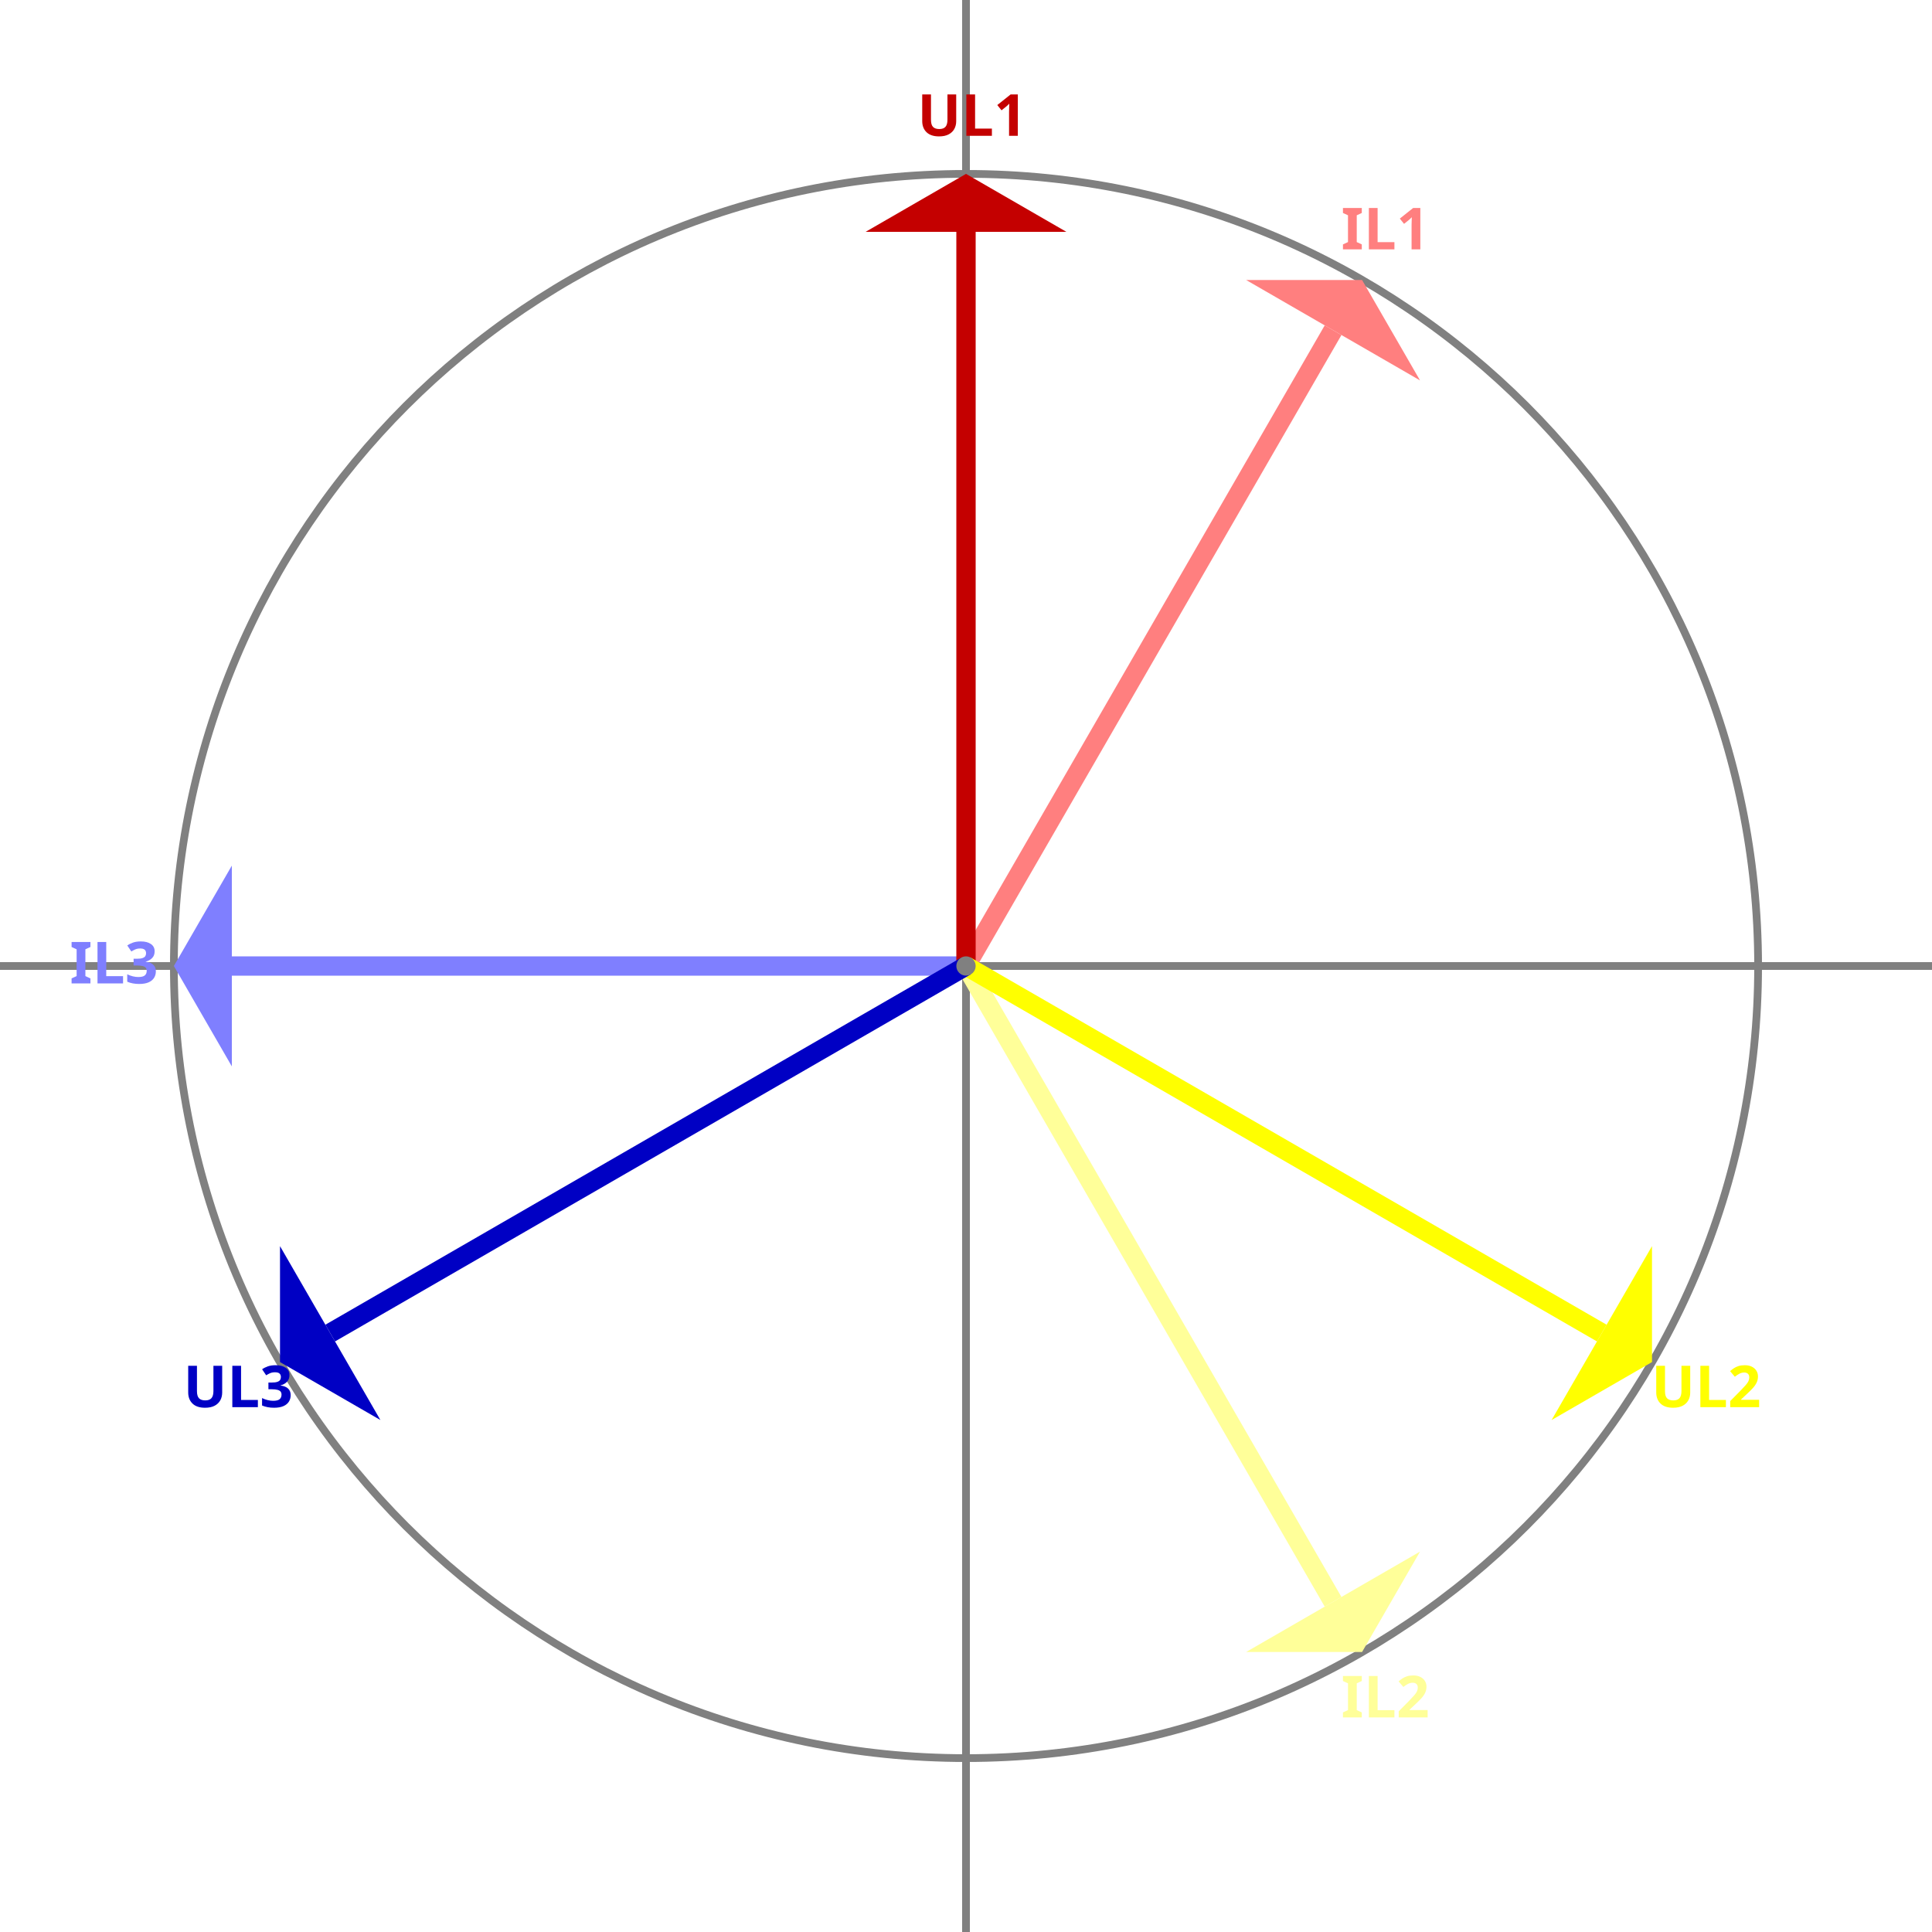
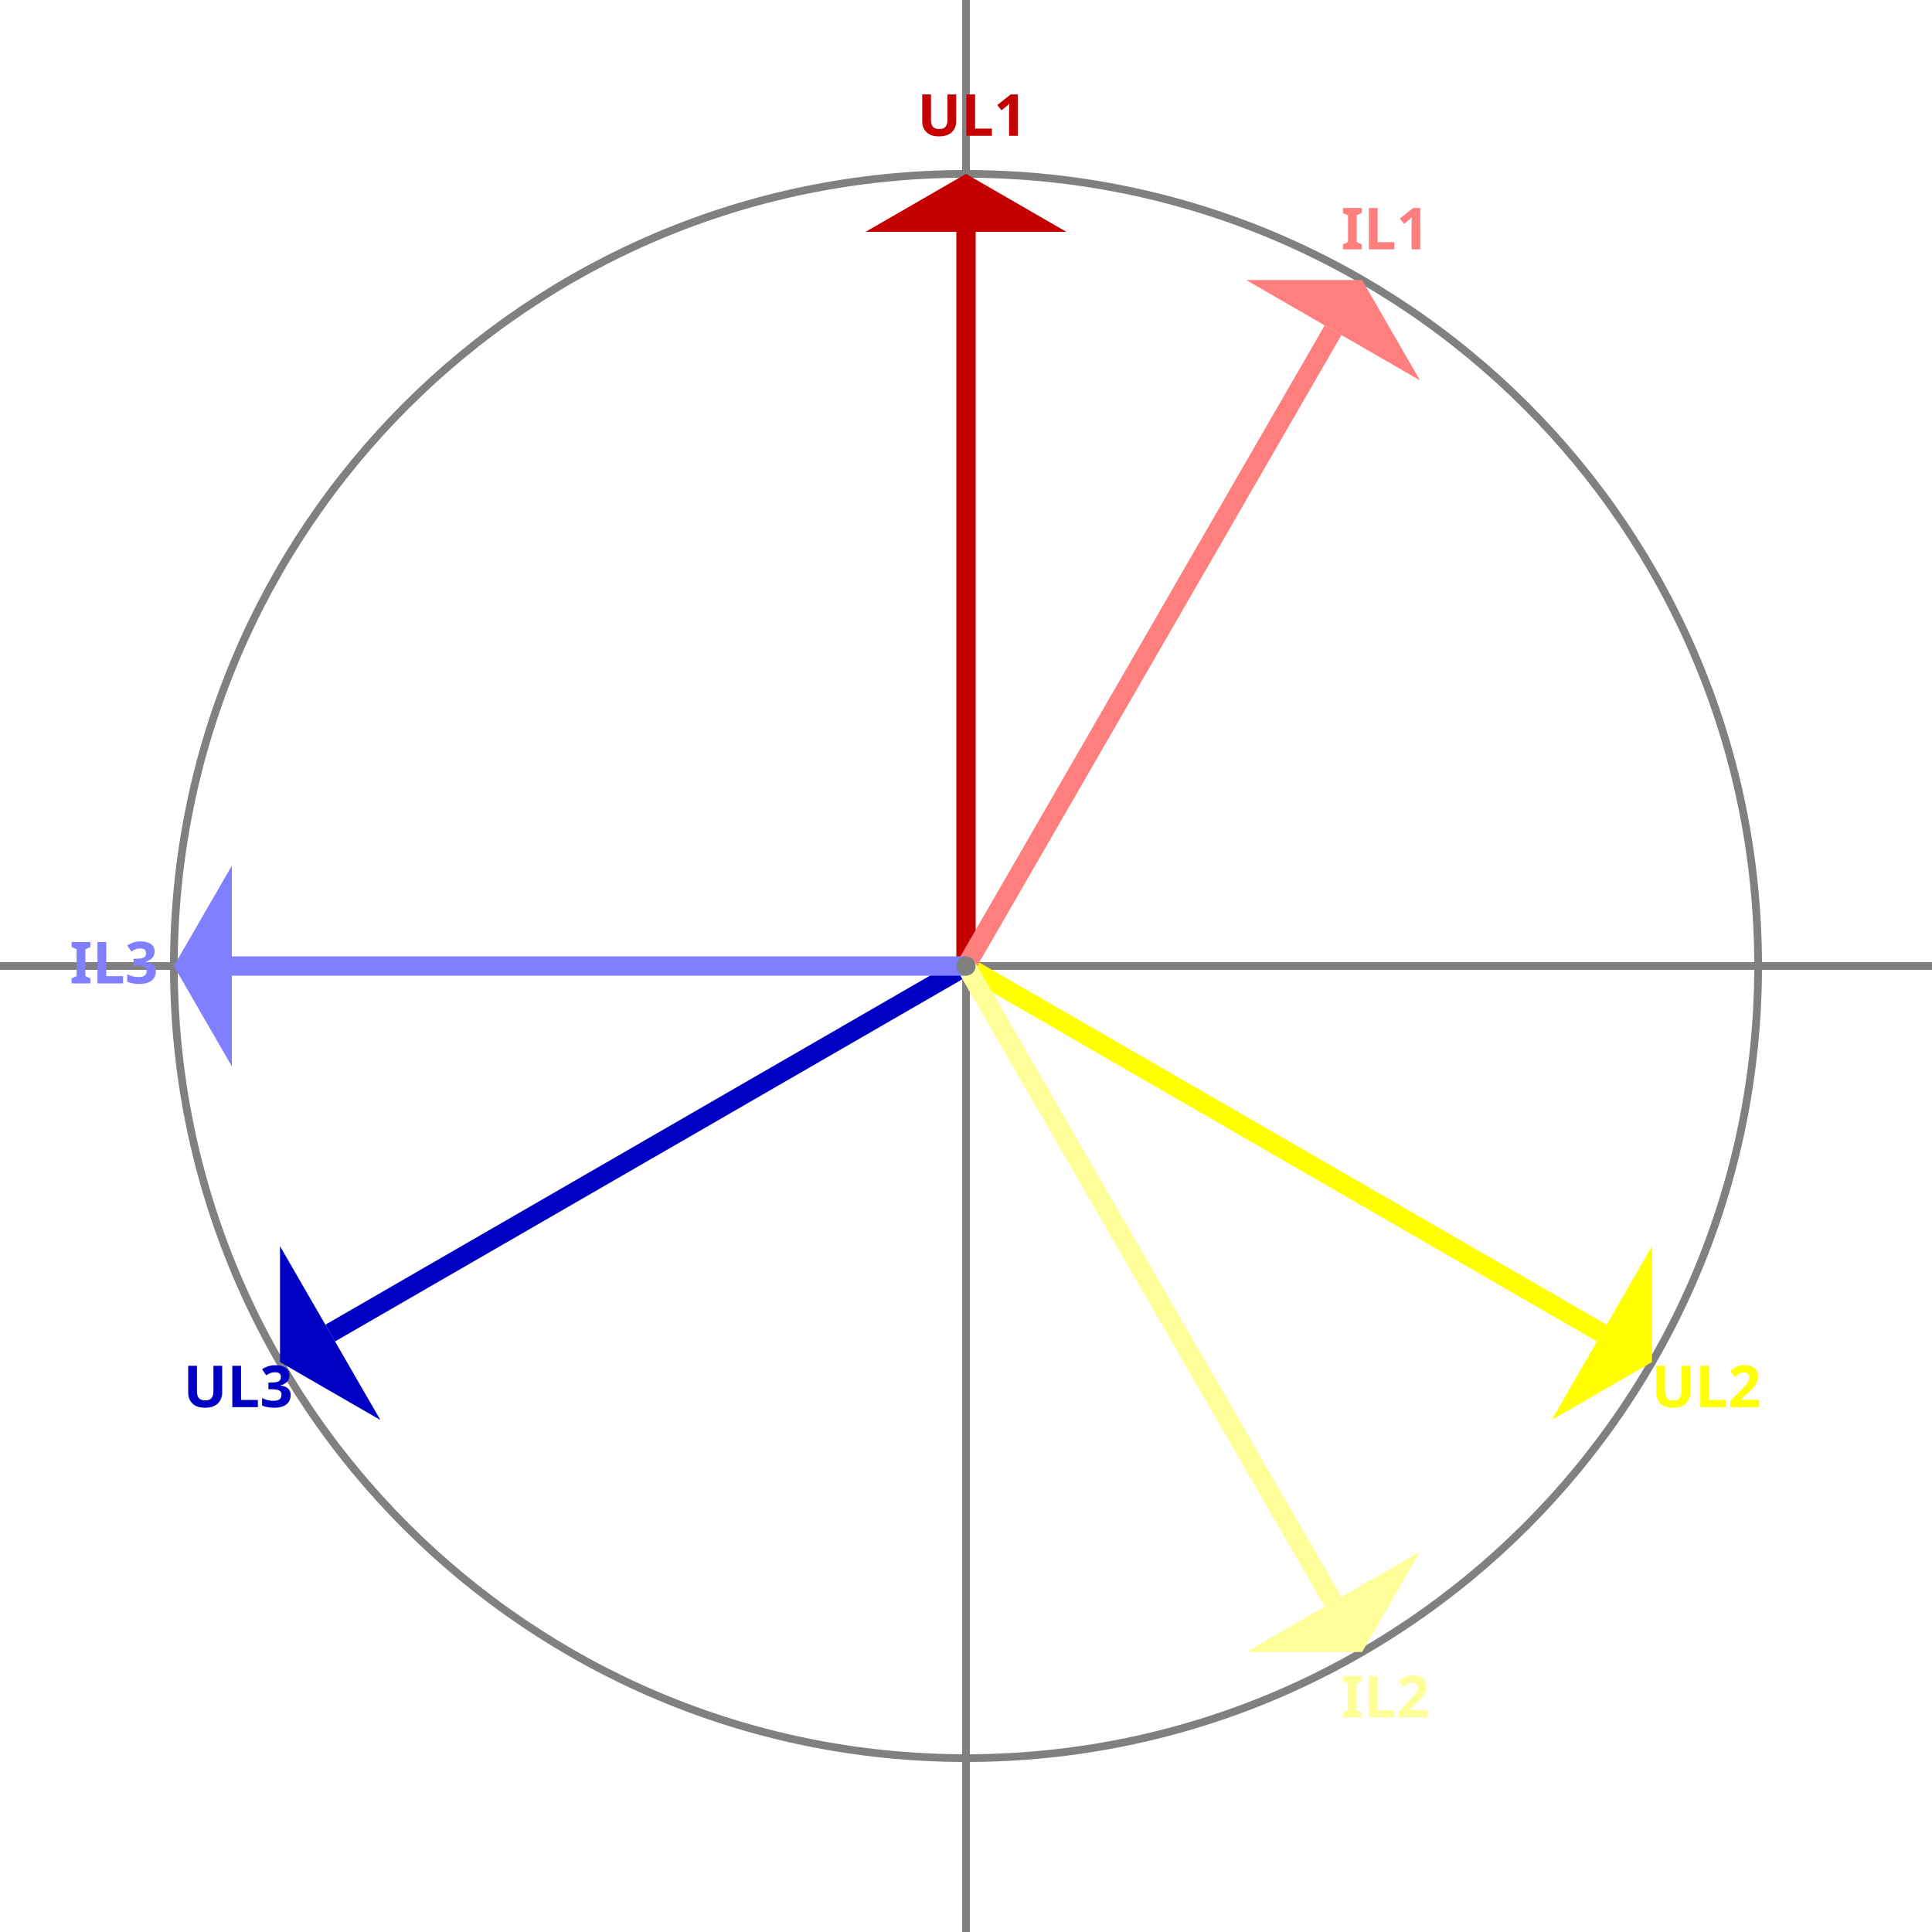
<svg xmlns="http://www.w3.org/2000/svg" width="705.556mm" height="705.556mm" viewBox="0 0 2000 2000" version="1.2" baseProfile="tiny">
  <defs>
</defs>
  <g fill="none" stroke="black" stroke-width="1" fill-rule="evenodd" stroke-linecap="square" stroke-linejoin="bevel">
    <g fill="none" stroke="#808080" stroke-opacity="1" stroke-width="8" stroke-linecap="square" stroke-linejoin="bevel" transform="matrix(1,0,0,1,0,0)" font-family="Sans" font-size="60" font-weight="570" font-style="normal">
      <polyline fill="none" vector-effect="none" points="0,1000 2000,1000 " />
      <polyline fill="none" vector-effect="none" points="1000,0 1000,2000 " />
      <path vector-effect="none" fill-rule="evenodd" d="M1820,1000 C1820,547.127 1452.87,180 1000,180 C547.127,180 180,547.127 180,1000 C180,1452.87 547.127,1820 1000,1820 C1452.87,1820 1820,1452.87 1820,1000 " />
+     </g>
+     <g fill="none" stroke="#c40000" stroke-opacity="1" stroke-width="20" stroke-linecap="square" stroke-linejoin="bevel" transform="matrix(1,0,0,1,0,0)" font-family="Sans" font-size="60" font-weight="570" font-style="normal">
+       <polyline fill="none" vector-effect="none" points="1000,990 1000,250 " />
+     </g>
+     <g fill="none" stroke="none" transform="matrix(1,0,0,1,0,0)" font-family="Sans" font-size="60" font-weight="570" font-style="normal">
+       <path vector-effect="none" fill-rule="evenodd" d="M1000,180 L1103.92,240 L896.077,240 L1000,180" />
+     </g>
+     <g fill="#c40000" fill-opacity="1" stroke="none" transform="matrix(1,0,0,1,0,0)" font-family="Sans" font-size="60" font-weight="570" font-style="normal">
+       <path vector-effect="none" fill-rule="evenodd" d="M1000,180 L1103.92,240 L896.077,240" />
+     </g>
+     <g fill="none" stroke="#ffff00" stroke-opacity="1" stroke-width="20" stroke-linecap="square" stroke-linejoin="bevel" transform="matrix(1,0,0,1,0,0)" font-family="Sans" font-size="60" font-weight="570" font-style="normal">
+       <polyline fill="none" vector-effect="none" points="1008.66,1005 1649.52,1375 " />
+     </g>
+     <g fill="none" stroke="none" transform="matrix(1,0,0,1,0,0)" font-family="Sans" font-size="60" font-weight="570" font-style="normal">
+       <path vector-effect="none" fill-rule="evenodd" d="M1710.14,1410 L1606.22,1470 L1710.14,1290 L1710.14,1410" />
+     </g>
+     <g fill="#ffff00" fill-opacity="1" stroke="none" transform="matrix(1,0,0,1,0,0)" font-family="Sans" font-size="60" font-weight="570" font-style="normal">
+       <path vector-effect="none" fill-rule="evenodd" d="M1710.14,1410 L1606.22,1470 L1710.14,1290" />
+     </g>
+     <g fill="none" stroke="#0000c4" stroke-opacity="1" stroke-width="20" stroke-linecap="square" stroke-linejoin="bevel" transform="matrix(1,0,0,1,0,0)" font-family="Sans" font-size="60" font-weight="570" font-style="normal">
+       <polyline fill="none" vector-effect="none" points="991.34,1005 350.481,1375 " />
+     </g>
+     <g fill="none" stroke="none" transform="matrix(1,0,0,1,0,0)" font-family="Sans" font-size="60" font-weight="570" font-style="normal">
+       <path vector-effect="none" fill-rule="evenodd" d="M289.859,1410 L289.859,1290 L393.782,1470 L289.859,1410" />
+     </g>
+     <g fill="#0000c4" fill-opacity="1" stroke="none" transform="matrix(1,0,0,1,0,0)" font-family="Sans" font-size="60" font-weight="570" font-style="normal">
+       <path vector-effect="none" fill-rule="evenodd" d="M289.859,1410 L289.859,1290 L393.782,1470" />
    </g>
    <g fill="none" stroke="#ff7f7f" stroke-opacity="1" stroke-width="20" stroke-linecap="square" stroke-linejoin="bevel" transform="matrix(1,0,0,1,0,0)" font-family="Sans" font-size="60" font-weight="570" font-style="normal">
      <polyline fill="none" vector-effect="none" points="1005,991.34 1375,350.481 " />
    </g>
    <g fill="none" stroke="none" transform="matrix(1,0,0,1,0,0)" font-family="Sans" font-size="60" font-weight="570" font-style="normal">
      <path vector-effect="none" fill-rule="evenodd" d="M1410,289.859 L1470,393.782 L1290,289.859 L1410,289.859" />
    </g>
    <g fill="#ff7f7f" fill-opacity="1" stroke="none" transform="matrix(1,0,0,1,0,0)" font-family="Sans" font-size="60" font-weight="570" font-style="normal">
      <path vector-effect="none" fill-rule="evenodd" d="M1410,289.859 L1470,393.782 L1290,289.859" />
    </g>
    <g fill="none" stroke="#ffff99" stroke-opacity="1" stroke-width="20" stroke-linecap="square" stroke-linejoin="bevel" transform="matrix(1,0,0,1,0,0)" font-family="Sans" font-size="60" font-weight="570" font-style="normal">
      <polyline fill="none" vector-effect="none" points="1005,1008.66 1375,1649.52 " />
    </g>
    <g fill="none" stroke="none" transform="matrix(1,0,0,1,0,0)" font-family="Sans" font-size="60" font-weight="570" font-style="normal">
      <path vector-effect="none" fill-rule="evenodd" d="M1410,1710.14 L1290,1710.14 L1470,1606.22 L1410,1710.14" />
    </g>
    <g fill="#ffff99" fill-opacity="1" stroke="none" transform="matrix(1,0,0,1,0,0)" font-family="Sans" font-size="60" font-weight="570" font-style="normal">
      <path vector-effect="none" fill-rule="evenodd" d="M1410,1710.14 L1290,1710.14 L1470,1606.22" />
    </g>
    <g fill="none" stroke="#7f7fff" stroke-opacity="1" stroke-width="20" stroke-linecap="square" stroke-linejoin="bevel" transform="matrix(1,0,0,1,0,0)" font-family="Sans" font-size="60" font-weight="570" font-style="normal">
      <polyline fill="none" vector-effect="none" points="990,1000 250,1000 " />
    </g>
    <g fill="none" stroke="none" transform="matrix(1,0,0,1,0,0)" font-family="Sans" font-size="60" font-weight="570" font-style="normal">
      <path vector-effect="none" fill-rule="evenodd" d="M180,1000 L240,896.077 L240,1103.92 L180,1000" />
    </g>
    <g fill="#7f7fff" fill-opacity="1" stroke="none" transform="matrix(1,0,0,1,0,0)" font-family="Sans" font-size="60" font-weight="570" font-style="normal">
      <path vector-effect="none" fill-rule="evenodd" d="M180,1000 L240,896.077 L240,1103.92" />
    </g>
-     <g fill="none" stroke="#c40000" stroke-opacity="1" stroke-width="20" stroke-linecap="square" stroke-linejoin="bevel" transform="matrix(1,0,0,1,0,0)" font-family="Sans" font-size="60" font-weight="570" font-style="normal">
-       <polyline fill="none" vector-effect="none" points="1000,990 1000,250 " />
-     </g>
-     <g fill="none" stroke="none" transform="matrix(1,0,0,1,0,0)" font-family="Sans" font-size="60" font-weight="570" font-style="normal">
-       <path vector-effect="none" fill-rule="evenodd" d="M1000,180 L1103.92,240 L896.077,240 L1000,180" />
-     </g>
-     <g fill="#c40000" fill-opacity="1" stroke="none" transform="matrix(1,0,0,1,0,0)" font-family="Sans" font-size="60" font-weight="570" font-style="normal">
-       <path vector-effect="none" fill-rule="evenodd" d="M1000,180 L1103.92,240 L896.077,240" />
-     </g>
-     <g fill="none" stroke="#ffff00" stroke-opacity="1" stroke-width="20" stroke-linecap="square" stroke-linejoin="bevel" transform="matrix(1,0,0,1,0,0)" font-family="Sans" font-size="60" font-weight="570" font-style="normal">
-       <polyline fill="none" vector-effect="none" points="1008.66,1005 1649.52,1375 " />
-     </g>
-     <g fill="none" stroke="none" transform="matrix(1,0,0,1,0,0)" font-family="Sans" font-size="60" font-weight="570" font-style="normal">
-       <path vector-effect="none" fill-rule="evenodd" d="M1710.14,1410 L1606.22,1470 L1710.14,1290 L1710.14,1410" />
-     </g>
-     <g fill="#ffff00" fill-opacity="1" stroke="none" transform="matrix(1,0,0,1,0,0)" font-family="Sans" font-size="60" font-weight="570" font-style="normal">
-       <path vector-effect="none" fill-rule="evenodd" d="M1710.14,1410 L1606.22,1470 L1710.14,1290" />
-     </g>
-     <g fill="none" stroke="#0000c4" stroke-opacity="1" stroke-width="20" stroke-linecap="square" stroke-linejoin="bevel" transform="matrix(1,0,0,1,0,0)" font-family="Sans" font-size="60" font-weight="570" font-style="normal">
-       <polyline fill="none" vector-effect="none" points="991.34,1005 350.481,1375 " />
-     </g>
-     <g fill="none" stroke="none" transform="matrix(1,0,0,1,0,0)" font-family="Sans" font-size="60" font-weight="570" font-style="normal">
-       <path vector-effect="none" fill-rule="evenodd" d="M289.859,1410 L289.859,1290 L393.782,1470 L289.859,1410" />
-     </g>
-     <g fill="#0000c4" fill-opacity="1" stroke="none" transform="matrix(1,0,0,1,0,0)" font-family="Sans" font-size="60" font-weight="570" font-style="normal">
-       <path vector-effect="none" fill-rule="evenodd" d="M289.859,1410 L289.859,1290 L393.782,1470" />
-     </g>
    <g fill="none" stroke="#c40000" stroke-opacity="1" stroke-width="1" stroke-linecap="square" stroke-linejoin="bevel" transform="matrix(1,0,0,1,0,0)" font-family="Sans" font-size="60" font-weight="570" font-style="normal">
      <text fill="#c40000" fill-opacity="1" stroke="none" xml:space="preserve" x="949.594" y="140.6" font-family="Sans" font-size="60" font-weight="570" font-style="normal">UL1</text>
    </g>
    <g fill="none" stroke="#ffff00" stroke-opacity="1" stroke-width="1" stroke-linecap="square" stroke-linejoin="bevel" transform="matrix(1,0,0,1,0,0)" font-family="Sans" font-size="60" font-weight="570" font-style="normal">
      <text fill="#ffff00" fill-opacity="1" stroke="none" xml:space="preserve" x="1709.44" y="1456.7" font-family="Sans" font-size="60" font-weight="570" font-style="normal">UL2</text>
    </g>
    <g fill="none" stroke="#0000c4" stroke-opacity="1" stroke-width="1" stroke-linecap="square" stroke-linejoin="bevel" transform="matrix(1,0,0,1,0,0)" font-family="Sans" font-size="60" font-weight="570" font-style="normal">
      <text fill="#0000c4" fill-opacity="1" stroke="none" xml:space="preserve" x="189.734" y="1456.7" font-family="Sans" font-size="60" font-weight="570" font-style="normal">UL3</text>
    </g>
    <g fill="none" stroke="#ff7f7f" stroke-opacity="1" stroke-width="1" stroke-linecap="square" stroke-linejoin="bevel" transform="matrix(1,0,0,1,0,0)" font-family="Sans" font-size="60" font-weight="570" font-style="normal">
      <text fill="#ff7f7f" fill-opacity="1" stroke="none" xml:space="preserve" x="1388.3" y="258.149" font-family="Sans" font-size="60" font-weight="570" font-style="normal">IL1</text>
    </g>
    <g fill="none" stroke="#ffff99" stroke-opacity="1" stroke-width="1" stroke-linecap="square" stroke-linejoin="bevel" transform="matrix(1,0,0,1,0,0)" font-family="Sans" font-size="60" font-weight="570" font-style="normal">
      <text fill="#ffff99" fill-opacity="1" stroke="none" xml:space="preserve" x="1388.3" y="1777.85" font-family="Sans" font-size="60" font-weight="570" font-style="normal">IL2</text>
    </g>
    <g fill="none" stroke="#7f7fff" stroke-opacity="1" stroke-width="1" stroke-linecap="square" stroke-linejoin="bevel" transform="matrix(1,0,0,1,0,0)" font-family="Sans" font-size="60" font-weight="570" font-style="normal">
      <text fill="#7f7fff" fill-opacity="1" stroke="none" xml:space="preserve" x="72.188" y="1018" font-family="Sans" font-size="60" font-weight="570" font-style="normal">IL3</text>
    </g>
    <g fill="#808080" fill-opacity="1" stroke="none" transform="matrix(1,0,0,1,0,0)" font-family="Sans" font-size="60" font-weight="570" font-style="normal">
      <circle cx="1000" cy="1000" r="10" />
    </g>
  </g>
</svg>
